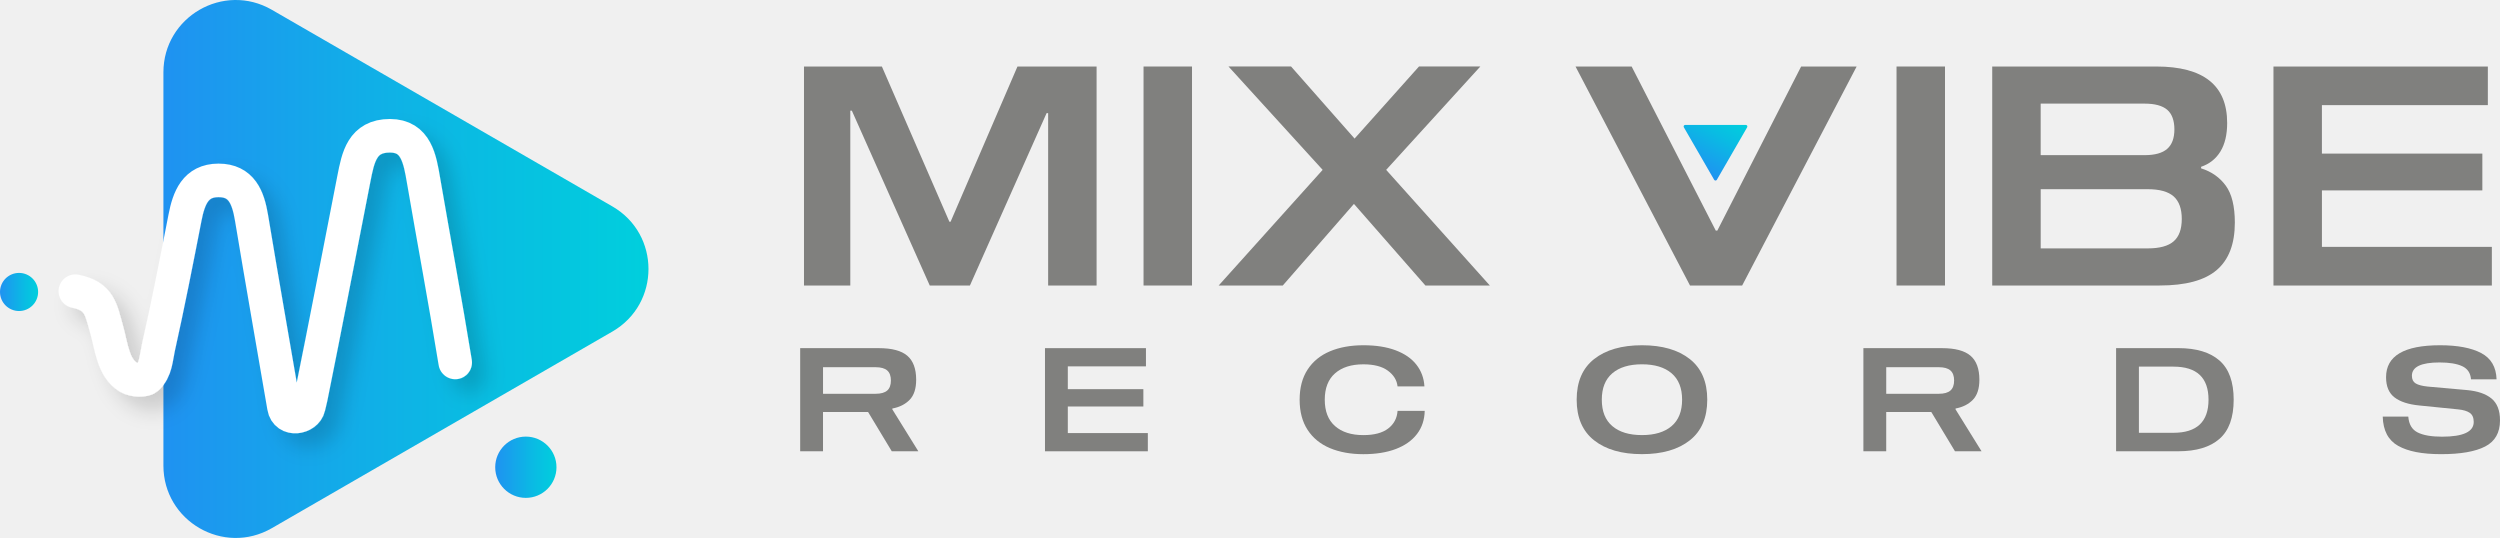
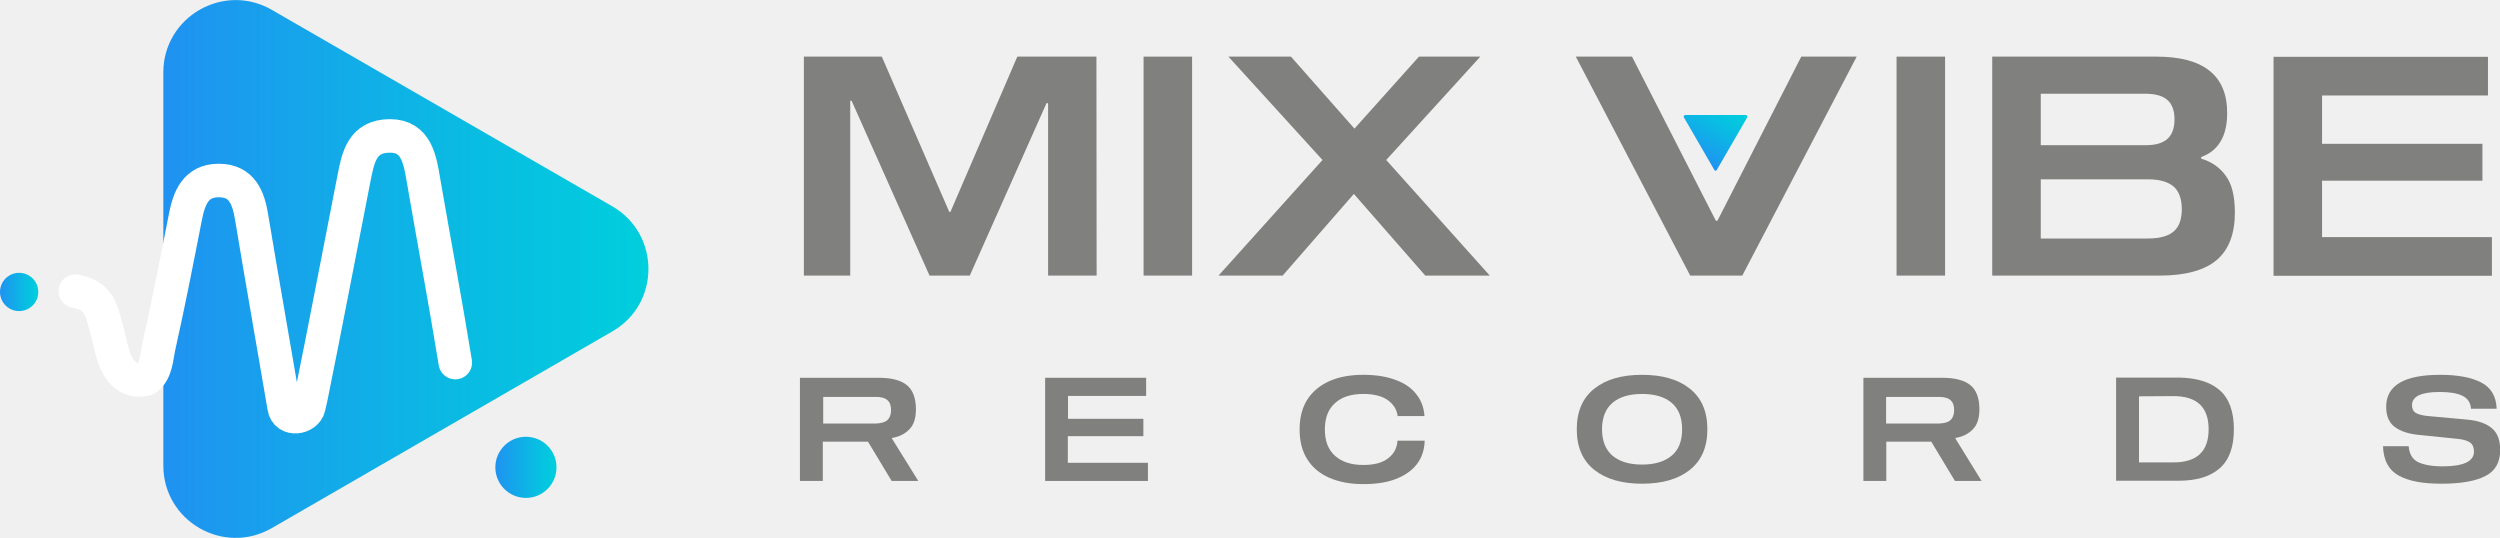
- <svg xmlns="http://www.w3.org/2000/svg" xmlns:xlink="http://www.w3.org/1999/xlink" id="Layer_1" data-name="Layer 1" viewBox="0 0 1267.34 272.71">
-   <defs>
-     <style>
-       .cls-1 {
-         fill: url(#linear-gradient-2);
-       }
- 
-       .cls-2 {
-         fill: #fff;
-       }
- 
-       .cls-3 {
-         fill: #80807E;
-       }
- 
-       .cls-4 {
-         fill: none;
-         filter: url(#drop-shadow-1);
-         stroke: #fff;
-         stroke-linecap: round;
-         stroke-miterlimit: 10;
-         stroke-width: 17px;
-       }
- 
-       .cls-5 {
-         fill: url(#linear-gradient-3);
-       }
- 
-       .cls-6 {
-         fill: url(#linear-gradient);
-       }
- 
-       .cls-7 {
-         fill: url(#linear-gradient-4);
-       }
-     </style>
-     <linearGradient id="linear-gradient" x1="857.73" y1="84.77" x2="873.89" y2="56.78" gradientUnits="userSpaceOnUse">
-       <stop offset="0" stop-color="#1f92f1" />
-       <stop offset=".64" stop-color="#09bce3" />
-       <stop offset="1" stop-color="#00cfdd" />
+ <svg xmlns="http://www.w3.org/2000/svg" version="1.1" id="Layer_1" x="0px" y="0px" viewBox="0 0 1267.3 272.7" style="enable-background:new 0 0 1267.3 272.7;" xml:space="preserve">
+   <style type="text/css">
+ 	.st0{fill:#80807E;}
+ 	.st1{fill:url(#SVGID_1_);}
+ 	.st2{fill:url(#SVGID_00000005969148909214864660000007347716016521343156_);}
+ 	.st3{fill:url(#SVGID_00000042736214198777476900000013106974333470283452_);}
+ 	.st4{fill:none;stroke:#FFFFFF;stroke-width:17;stroke-linecap:round;stroke-miterlimit:10;}
+ 	.st5{fill:url(#SVGID_00000116938203211477663460000008295863417439094932_);}
+ </style>
+   <path class="st0" d="M1248.2,200.6c-2.7-1.3-6.6-1.9-11.5-1.9c-9.3,0-14,2.2-14,6.7c0,1.8,0.6,3.1,1.9,3.9s3.3,1.3,6.2,1.6l19.8,1.8  c5.5,0.5,9.6,1.9,12.5,4.3c2.9,2.4,4.3,6.1,4.3,11.1c0,6.2-2.5,10.7-7.5,13.2c-5,2.6-12.4,3.9-22.3,3.9s-16.8-1.4-21.8-4.2  c-5-2.8-7.6-7.8-7.8-14.8h13c0.3,3.9,1.9,6.6,4.7,8c2.9,1.4,7,2.2,12.4,2.2c10.7,0,16-2.5,16-7.5c0-2.1-0.7-3.7-2-4.6  c-1.3-0.9-3.3-1.5-5.9-1.8l-19.7-2c-5.5-0.5-9.7-1.9-12.6-4.1c-2.9-2.2-4.3-5.6-4.3-10.2c0-10.8,9.1-16.2,27.4-16.2  c8.9,0,15.8,1.3,20.8,3.9c5,2.6,7.6,7.1,7.8,13.3h-13C1252.4,204.1,1250.9,201.9,1248.2,200.6L1248.2,200.6z" />
+   <path class="st0" d="M465.5,243.8h-13.5l-12-19.9h-22.9v19.9h-11.6v-52.3h39.9c6.6,0,11.4,1.3,14.4,3.8s4.5,6.6,4.5,12.2  c0,4.5-1.1,7.9-3.3,10.1c-2.2,2.3-5.1,3.8-8.8,4.4v0.4L465.5,243.8L465.5,243.8z M449.8,213c1.2-1.1,1.9-2.8,1.9-5.1s-0.6-4-1.9-5.1  c-1.2-1.1-3.2-1.6-5.9-1.6h-26.6v13.5h26.6C446.5,214.6,448.5,214.1,449.8,213L449.8,213z" />
+   <path class="st0" d="M541.3,212.3h38.3v8.8h-38.3v13.5h40.6v9.2h-52.1v-52.3h51.2v9.2h-39.6V212.3L541.3,212.3z" />
+   <path class="st0" d="M703.6,202.9c-2.9-2.1-7.1-3.2-12.5-3.2c-6.1,0-10.9,1.5-14.3,4.6c-3.5,3.1-5.2,7.5-5.2,13.4s1.7,10.3,5.2,13.4  c3.5,3.1,8.2,4.6,14.3,4.6c5.5,0,9.7-1.1,12.6-3.4c2.9-2.2,4.5-5.2,4.7-8.9h13.8c-0.1,4.5-1.4,8.5-3.9,11.8  c-2.5,3.3-6.1,5.8-10.7,7.6s-10.1,2.6-16.5,2.6s-12.1-1-17-3.1s-8.6-5.1-11.3-9.3s-4-9.2-4-15.3s1.3-11.1,4-15.3  c2.7-4.1,6.5-7.2,11.3-9.3c4.9-2.1,10.5-3.1,17-3.1s11.8,0.9,16.4,2.6c4.6,1.7,8.1,4.1,10.5,7.3c2.5,3.1,3.8,6.8,4.1,11h-13.6  C708.1,207.7,706.5,205.1,703.6,202.9L703.6,202.9z" />
+   <path class="st0" d="M856.6,197c5.9,4.7,8.9,11.5,8.9,20.6s-3,15.9-8.9,20.6s-14,7-24.2,7s-18.3-2.3-24.2-7s-8.9-11.5-8.9-20.6  s3-15.9,8.9-20.6s14-7,24.2-7S850.7,192.3,856.6,197z M847.4,231c3.6-3,5.3-7.5,5.3-13.4s-1.8-10.4-5.3-13.4s-8.6-4.5-15-4.5  s-11.5,1.5-15,4.5s-5.3,7.5-5.3,13.4s1.8,10.4,5.3,13.4c3.6,3,8.6,4.5,15,4.5S843.8,234,847.4,231z" />
+   <path class="st0" d="M1004.5,243.8h-13.5l-12-19.9h-22.8v19.9h-11.6v-52.3h39.9c6.6,0,11.4,1.3,14.4,3.8s4.5,6.6,4.5,12.2  c0,4.5-1.1,7.9-3.3,10.1c-2.2,2.3-5.1,3.8-8.8,4.4v0.4L1004.5,243.8L1004.5,243.8z M988.7,213c1.2-1.1,1.9-2.8,1.9-5.1  s-0.6-4-1.9-5.1c-1.2-1.1-3.2-1.6-5.9-1.6h-26.7v13.5h26.7C985.5,214.6,987.5,214.1,988.7,213L988.7,213z" />
+   <path class="st0" d="M1125.2,197.8c4.8,4.2,7.2,10.8,7.2,19.8s-2.4,15.6-7.2,19.8c-4.8,4.2-11.7,6.3-20.9,6.3h-31.6v-52.3h31.6  C1113.4,191.5,1120.4,193.6,1125.2,197.8z M1084.3,200.9v33.5h17.5c11.9,0,17.8-5.6,17.8-16.8s-5.9-16.8-17.8-16.8L1084.3,200.9  L1084.3,200.9z" />
+   <g>
+     <path class="st0" d="M555.9,139.7h-24.6V52.3h-0.8l-38.9,87.4h-20.4l-39.5-88.6H431v88.6h-23.5v-111h39.5l34.2,78.7h0.6l33.9-78.7   h40.1L555.9,139.7L555.9,139.7z" />
+     <path class="st0" d="M579.7,139.7v-111h24.6v111L579.7,139.7L579.7,139.7z" />
+     <path class="st0" d="M755.2,139.7h-32.7l-36.2-41.4l-36.1,41.4h-32.5l52.7-58.6l-47.7-52.4h31.7l32.2,36.5l32.7-36.5h31.1   l-47.7,52.4L755.2,139.7L755.2,139.7z" />
+     <path class="st0" d="M869.8,111.9h0.8l42.5-83.2h28.1l-58,111h-26.4l-58-111h28.5L869.8,111.9L869.8,111.9z" />
+     <path class="st0" d="M961.4,139.7v-111H986v111L961.4,139.7L961.4,139.7z" />
+     <path class="st0" d="M1128.3,89.1c3.1,4.2,4.6,10.4,4.6,18.7c0,10.8-3.1,18.8-9.2,24c-6.1,5.2-15.8,7.9-28.9,7.9h-84.9v-111h83.2   c23.9,0,35.9,9.5,35.9,28.6c0,5.9-1.1,10.7-3.4,14.5s-5.6,6.3-9.8,7.8v0.8C1121.1,82,1125.3,84.9,1128.3,89.1L1128.3,89.1z    M1098.6,70.5c2.4-2.1,3.7-5.4,3.7-9.9s-1.2-7.9-3.7-10c-2.4-2.1-6.2-3.1-11.4-3.1h-52.7v26.1h52.7   C1092.4,73.7,1096.2,72.6,1098.6,70.5z M1101.9,117.3c2.8-2.4,4.1-6.2,4.1-11.3s-1.4-9-4.1-11.4c-2.8-2.4-7.1-3.7-13.1-3.7h-54.3   v30h54.3C1094.8,120.9,1099.2,119.7,1101.9,117.3z" />
+     <path class="st0" d="M1177.1,72.9h81.3v18.7h-81.3v28.6h86.1v19.6h-110.7v-111h108.7v19.6h-84.1L1177.1,72.9L1177.1,72.9z" />
+     <linearGradient id="SVGID_1_" gradientUnits="userSpaceOnUse" x1="857.729" y1="194.231" x2="873.89" y2="222.223" gradientTransform="matrix(1 0 0 -1 0 274)">
+       <stop offset="0" style="stop-color:#1F92F1" />
+       <stop offset="0.64" style="stop-color:#09BCE3" />
+       <stop offset="1" style="stop-color:#00CFDD" />
    </linearGradient>
-     <linearGradient id="linear-gradient-2" x1="251.04" y1="236.86" x2="282.1" y2="236.86" xlink:href="#linear-gradient" />
-     <linearGradient id="linear-gradient-3" x1="82.84" y1="136.36" x2="328.74" y2="136.36" gradientUnits="userSpaceOnUse">
-       <stop offset="0" stop-color="#1f92f1" />
-       <stop offset=".47" stop-color="#0fb2e6" />
-       <stop offset=".64" stop-color="#09bce2" />
-       <stop offset="1" stop-color="#00cfdd" />
-     </linearGradient>
-     <filter id="drop-shadow-1" filterUnits="userSpaceOnUse">
-       <feOffset dx="7" dy="7" />
-       <feGaussianBlur result="blur" stdDeviation="5" />
-       <feFlood flood-color="#000" flood-opacity=".15" />
-       <feComposite in2="blur" operator="in" />
-       <feComposite in="SourceGraphic" />
-     </filter>
-     <linearGradient id="linear-gradient-4" x1="0" y1="148.01" x2="19.31" y2="148.01" xlink:href="#linear-gradient" />
-   </defs>
-   <path class="cls-3" d="M1248.2,185.64c-2.71-1.27-6.55-1.9-11.53-1.9-9.32,0-13.99,2.25-13.99,6.74,0,1.81,.63,3.1,1.9,3.88,1.27,.78,3.32,1.32,6.15,1.61l19.77,1.76c5.47,.49,9.64,1.92,12.52,4.28,2.88,2.37,4.32,6.07,4.32,11.09,0,6.25-2.51,10.67-7.54,13.25-5.03,2.59-12.45,3.88-22.26,3.88s-16.79-1.4-21.82-4.21c-5.03-2.81-7.64-7.75-7.83-14.83h12.96c.29,3.91,1.87,6.58,4.72,8.02,2.86,1.44,6.99,2.16,12.41,2.16,10.69,0,16.04-2.49,16.04-7.47,0-2.15-.67-3.69-2.01-4.61-1.34-.93-3.31-1.51-5.89-1.76l-19.7-1.98c-5.52-.54-9.7-1.9-12.56-4.1-2.86-2.2-4.28-5.61-4.28-10.25,0-10.79,9.13-16.18,27.39-16.18,8.88,0,15.83,1.32,20.83,3.95,5,2.64,7.6,7.08,7.8,13.33h-12.96c-.24-3.17-1.72-5.39-4.43-6.66Z" />
-   <path class="cls-3" d="M465.54,228.77h-13.47l-12.01-19.92h-22.85v19.92h-11.57v-52.28h39.91c6.59,0,11.39,1.28,14.39,3.84,3,2.56,4.5,6.63,4.5,12.19,0,4.49-1.1,7.87-3.29,10.14-2.2,2.27-5.13,3.75-8.79,4.43v.44l13.18,21.24Zm-15.78-30.79c1.24-1.1,1.87-2.79,1.87-5.09s-.62-3.99-1.87-5.09c-1.24-1.1-3.21-1.65-5.89-1.65h-26.65v13.47h26.65c2.68,0,4.65-.55,5.89-1.65Z" />
-   <path class="cls-3" d="M541.31,197.28h38.3v8.79h-38.3v13.47h40.57v9.23h-52.14v-52.28h51.18v9.23h-39.61v11.57Z" />
-   <path class="cls-3" d="M703.57,187.91c-2.93-2.15-7.08-3.22-12.45-3.22-6.1,0-10.89,1.53-14.35,4.58-3.47,3.05-5.2,7.51-5.2,13.36s1.73,10.31,5.2,13.36c3.47,3.05,8.25,4.58,14.35,4.58,5.52,0,9.73-1.12,12.63-3.37,2.9-2.24,4.48-5.22,4.72-8.93h13.77c-.1,4.54-1.4,8.46-3.92,11.75-2.51,3.29-6.08,5.82-10.69,7.58-4.61,1.76-10.12,2.64-16.51,2.64s-12.09-1.03-16.95-3.08c-4.86-2.05-8.63-5.14-11.31-9.26-2.68-4.12-4.03-9.21-4.03-15.27s1.34-11.14,4.03-15.27c2.68-4.12,6.46-7.21,11.31-9.26,4.86-2.05,10.51-3.08,16.95-3.08s11.8,.85,16.37,2.56c4.56,1.71,8.08,4.14,10.54,7.29,2.46,3.15,3.82,6.82,4.06,11.02h-13.62c-.34-3.17-1.98-5.83-4.91-7.98Z" />
-   <path class="cls-3" d="M856.61,182.01c5.91,4.66,8.86,11.53,8.86,20.61s-2.95,15.95-8.86,20.61c-5.91,4.66-13.99,6.99-24.24,6.99s-18.33-2.33-24.24-6.99c-5.91-4.66-8.86-11.53-8.86-20.61s2.95-15.95,8.86-20.61c5.91-4.66,13.99-6.99,24.24-6.99s18.33,2.33,24.24,6.99Zm-9.23,34.01c3.56-3.03,5.34-7.49,5.34-13.4s-1.78-10.37-5.34-13.4c-3.56-3.03-8.57-4.54-15.01-4.54s-11.45,1.51-15.01,4.54c-3.56,3.03-5.35,7.49-5.35,13.4s1.78,10.37,5.35,13.4c3.56,3.03,8.57,4.54,15.01,4.54s11.45-1.51,15.01-4.54Z" />
-   <path class="cls-3" d="M1004.52,228.77h-13.47l-12.01-19.92h-22.85v19.92h-11.57v-52.28h39.91c6.59,0,11.39,1.28,14.39,3.84,3,2.56,4.5,6.63,4.5,12.19,0,4.49-1.1,7.87-3.29,10.14-2.2,2.27-5.13,3.75-8.79,4.43v.44l13.18,21.24Zm-15.78-30.79c1.24-1.1,1.87-2.79,1.87-5.09s-.62-3.99-1.87-5.09c-1.24-1.1-3.21-1.65-5.89-1.65h-26.65v13.47h26.65c2.68,0,4.65-.55,5.89-1.65Z" />
-   <path class="cls-3" d="M1125.15,182.78c4.78,4.2,7.18,10.81,7.18,19.84s-2.39,15.65-7.18,19.84c-4.78,4.2-11.74,6.3-20.87,6.3h-31.56v-52.28h31.56c9.13,0,16.08,2.1,20.87,6.3Zm-40.86,3.08v33.54h17.5c11.86,0,17.79-5.59,17.79-16.77s-5.93-16.77-17.79-16.77h-17.5Z" />
-   <g>
-     <path class="cls-3" d="M555.91,144.73h-24.57V57.35h-.78l-38.87,87.38h-20.37l-39.49-88.63h-.78v88.63h-23.48V33.72h39.49l34.21,78.68h.62l33.9-78.68h40.11v111.02Z" />
-     <path class="cls-3" d="M579.7,144.73V33.72h24.57v111.02h-24.57Z" />
-     <path class="cls-3" d="M755.24,144.73h-32.65l-36.23-41.36-36.07,41.36h-32.5l52.71-58.62-47.73-52.4h31.72l32.19,36.54,32.65-36.54h31.1l-47.73,52.4,52.55,58.62Z" />
-     <path class="cls-3" d="M869.79,116.9h.78l42.49-83.18h28.14l-58.04,111.02h-26.43l-58.04-111.02h28.45l42.65,83.18Z" />
-     <path class="cls-3" d="M961.42,144.73V33.72h24.57v111.02h-24.57Z" />
-     <path class="cls-3" d="M1128.33,94.12c3.06,4.2,4.59,10.44,4.59,18.74,0,10.78-3.06,18.79-9.17,24.02-6.12,5.24-15.76,7.85-28.92,7.85h-84.9V33.72h83.18c23.94,0,35.92,9.54,35.92,28.61,0,5.91-1.14,10.73-3.42,14.46-2.28,3.73-5.55,6.32-9.8,7.77v.78c5.29,1.66,9.46,4.59,12.52,8.79Zm-29.7-18.66c2.43-2.12,3.65-5.42,3.65-9.87s-1.22-7.88-3.65-9.95c-2.44-2.07-6.25-3.11-11.43-3.11h-52.71v26.12h52.71c5.18,0,8.99-1.06,11.43-3.19Zm3.27,46.88c2.75-2.38,4.12-6.17,4.12-11.35s-1.38-8.99-4.12-11.43c-2.75-2.43-7.13-3.65-13.14-3.65h-54.26v30.01h54.26c6.01,0,10.39-1.19,13.14-3.58Z" />
-     <path class="cls-3" d="M1177.07,77.87h81.32v18.66h-81.32v28.61h86.14v19.59h-110.71V33.72h108.68v19.59h-84.12v24.57Z" />
-     <path class="cls-6" d="M870.34,91.13l15.36-26.61c.31-.53-.08-1.2-.69-1.2h-30.72c-.61,0-1,.66-.69,1.2l15.36,26.61c.31,.53,1.07,.53,1.38,0Z" />
+     <path class="st1" d="M870.3,86.1l15.4-26.6c0.3-0.5-0.1-1.2-0.7-1.2h-30.7c-0.6,0-1,0.7-0.7,1.2L869,86.1   C869.3,86.7,870,86.7,870.3,86.1z" />
  </g>
  <g>
-     <circle class="cls-1" cx="266.57" cy="236.86" r="15.53" />
-     <path class="cls-5" d="M310.42,104.63L137.8,4.96c-24.43-14.1-54.96,3.53-54.96,31.73V236.02c0,28.2,30.53,45.83,54.96,31.73l172.62-99.66c24.43-14.1,24.43-49.36,0-63.46Z" />
-     <path class="cls-4" d="M38.19,147.61c12.41,2.53,12.96,9.17,15.96,19.77,2.26,7.98,3.14,19.16,10.88,23.82,3.11,1.87,8.3,1.56,9.46,.55,4.56-3.93,4.66-10.41,5.82-15.57,4.87-21.84,9.19-43.82,13.46-65.8,1.94-9.96,5.26-18.91,16.98-18.94,11.78-.03,15.05,8.75,16.74,18.91,5.31,31.97,10.95,63.88,16.42,95.82,.01,.06,.02,.12,.03,.19,1.23,7.29,11.31,5.51,12.52-.04,.35-1.62,.82-3.26,1.14-4.84,7.48-36.95,14.54-73.99,21.81-110.99,2.09-10.65,4.14-21.67,18.27-21.67,13.34,0,15.19,11.93,17.02,22.62,5.29,30.78,11.05,61.48,16.06,92.3" />
-     <circle class="cls-7" cx="9.66" cy="148.01" r="9.66" />
+     <linearGradient id="SVGID_00000040548183230758110240000002154002800517685130_" gradientUnits="userSpaceOnUse" x1="251.04" y1="37.14" x2="282.1" y2="37.14" gradientTransform="matrix(1 0 0 -1 0 274)">
+       <stop offset="0" style="stop-color:#1F92F1" />
+       <stop offset="0.64" style="stop-color:#09BCE3" />
+       <stop offset="1" style="stop-color:#00CFDD" />
+     </linearGradient>
+     <circle style="fill:url(#SVGID_00000040548183230758110240000002154002800517685130_);" cx="266.6" cy="236.9" r="15.5" />
+     <linearGradient id="SVGID_00000029736066334228911320000012674898593694397339_" gradientUnits="userSpaceOnUse" x1="82.84" y1="137.645" x2="328.743" y2="137.645" gradientTransform="matrix(1 0 0 -1 0 274)">
+       <stop offset="0" style="stop-color:#1F92F1" />
+       <stop offset="0.47" style="stop-color:#0FB2E6" />
+       <stop offset="0.64" style="stop-color:#09BCE2" />
+       <stop offset="1" style="stop-color:#00CFDD" />
+     </linearGradient>
+     <path style="fill:url(#SVGID_00000029736066334228911320000012674898593694397339_);" d="M310.4,104.6L137.8,5   c-24.4-14.1-55,3.5-55,31.7V236c0,28.2,30.5,45.8,55,31.7l172.6-99.7C334.8,154,334.8,118.7,310.4,104.6L310.4,104.6z" />
+     <path class="st4" d="M38.2,147.6c12.4,2.5,13,9.2,16,19.8c2.3,8,3.1,19.2,10.9,23.8c3.1,1.9,8.3,1.6,9.5,0.6   c4.6-3.9,4.7-10.4,5.8-15.6c4.9-21.8,9.2-43.8,13.5-65.8c1.9-10,5.3-18.9,17-18.9c11.8,0,15.1,8.8,16.7,18.9   c5.3,32,11,63.9,16.4,95.8c0,0.1,0,0.1,0,0.2c1.2,7.3,11.3,5.5,12.5,0c0.4-1.6,0.8-3.3,1.1-4.8c7.5-36.9,14.5-74,21.8-111   c2.1-10.7,4.1-21.7,18.3-21.7c13.3,0,15.2,11.9,17,22.6c5.3,30.8,11.1,61.5,16.1,92.3" />
+     <linearGradient id="SVGID_00000155838377831244291760000007488421921722277296_" gradientUnits="userSpaceOnUse" x1="0" y1="125.99" x2="19.32" y2="125.99" gradientTransform="matrix(1 0 0 -1 0 274)">
+       <stop offset="0" style="stop-color:#1F92F1" />
+       <stop offset="0.64" style="stop-color:#09BCE3" />
+       <stop offset="1" style="stop-color:#00CFDD" />
+     </linearGradient>
+     <circle style="fill:url(#SVGID_00000155838377831244291760000007488421921722277296_);" cx="9.7" cy="148" r="9.7" />
  </g>
</svg>
